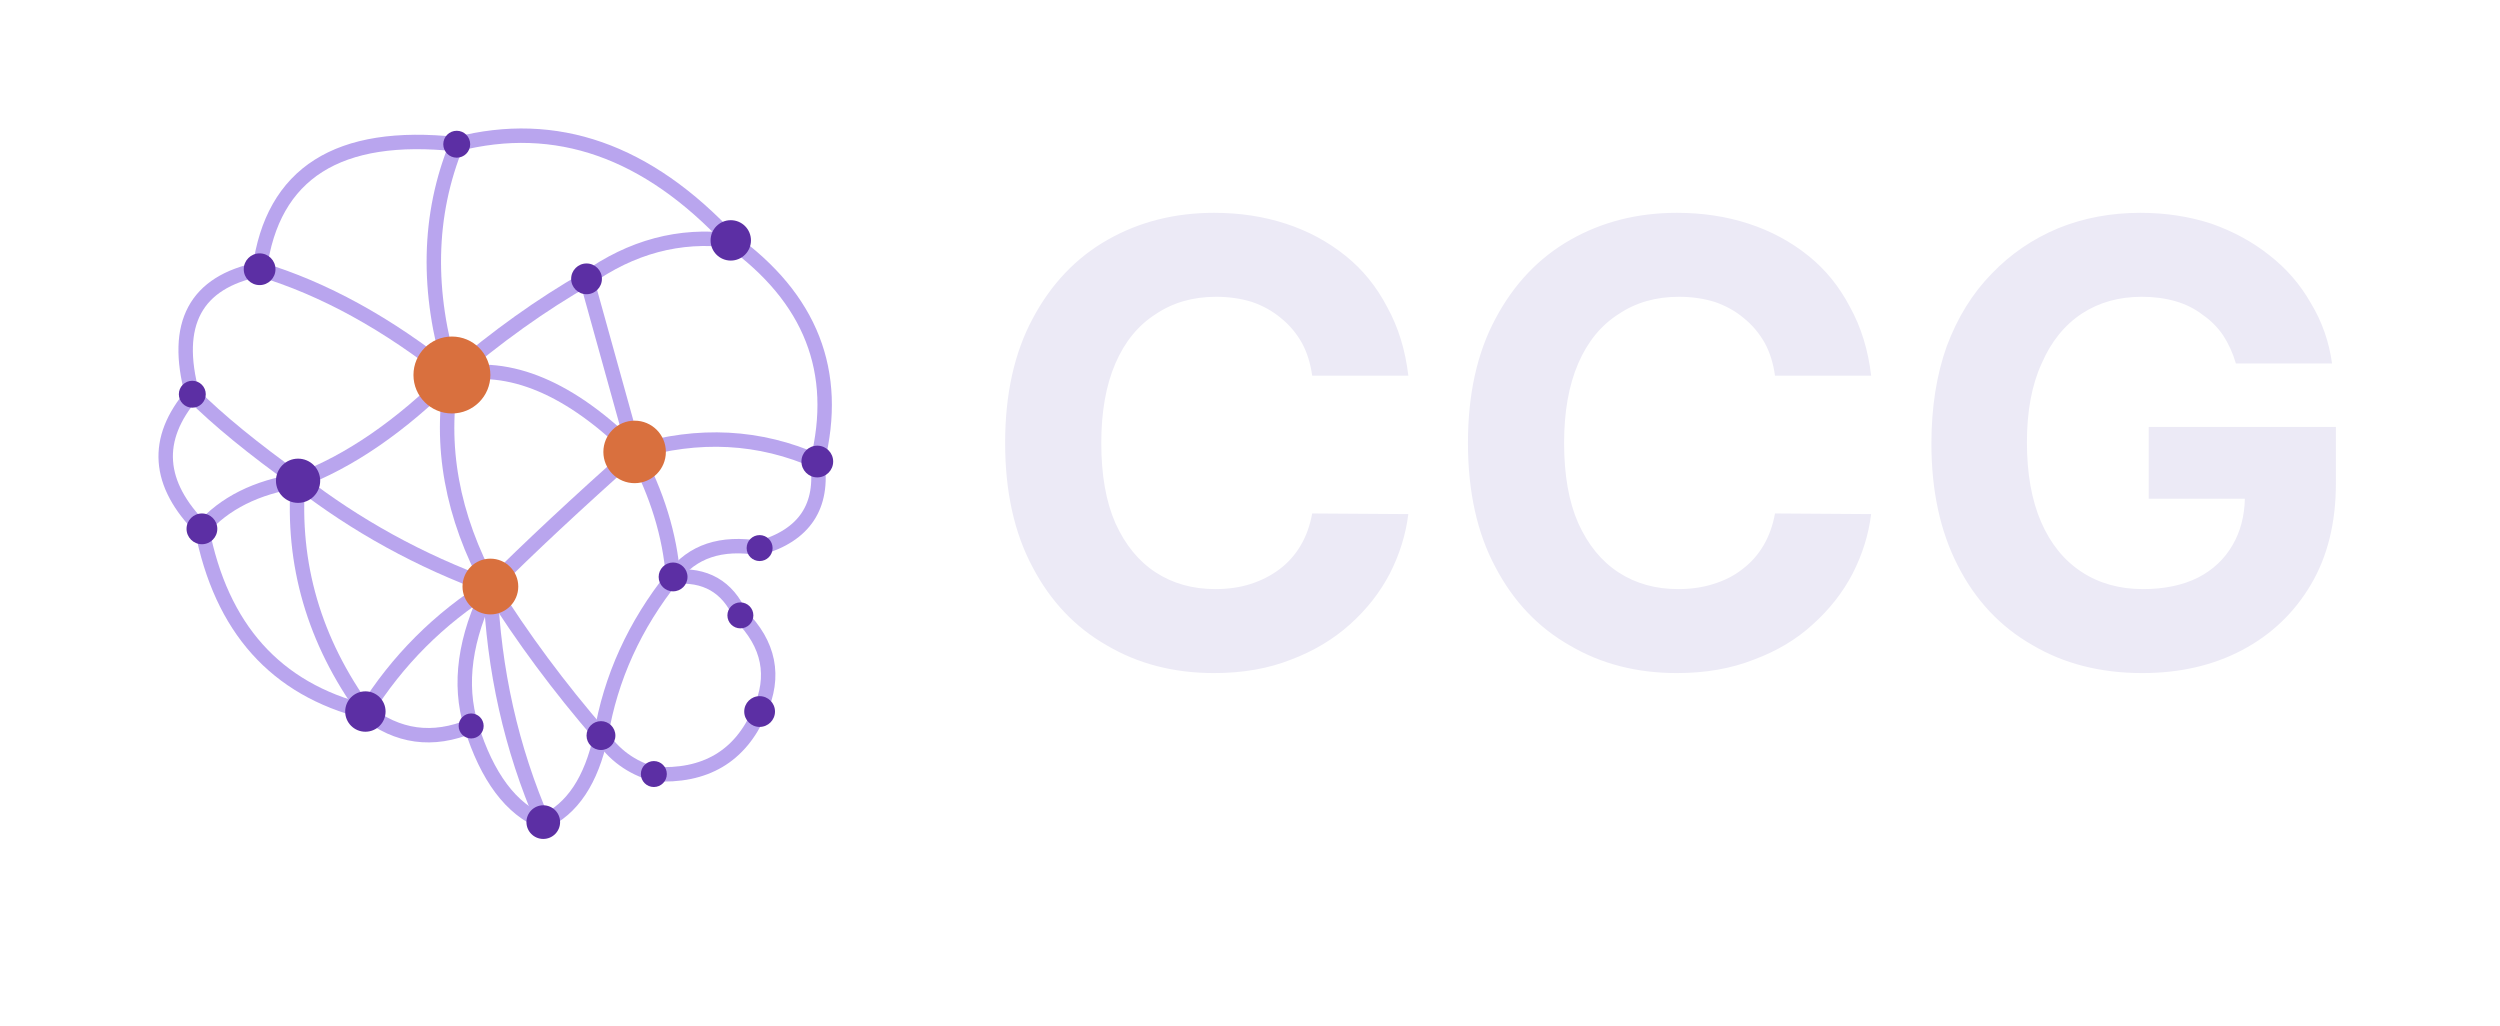
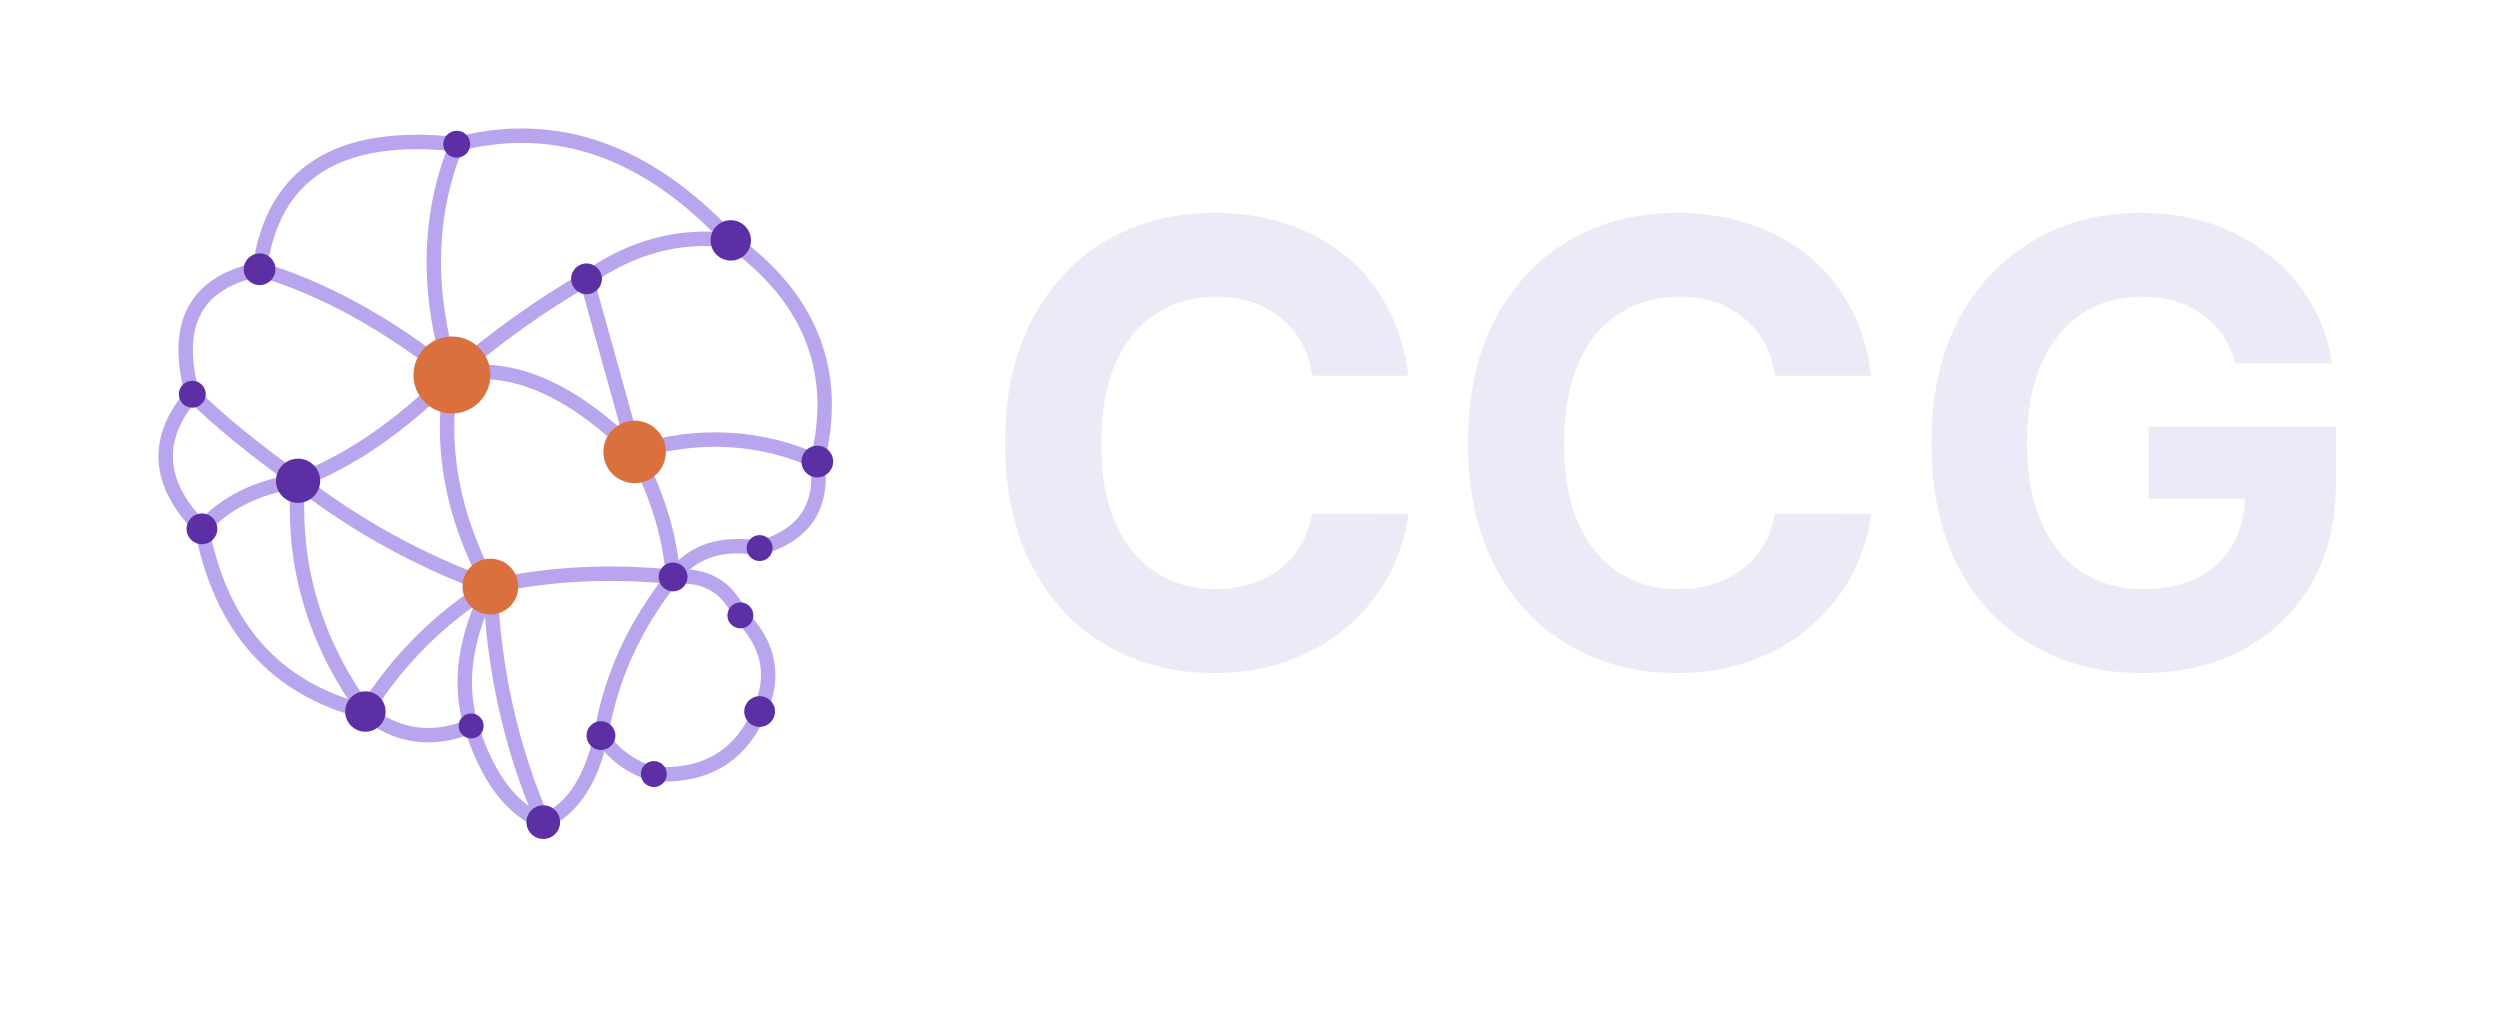
<svg xmlns="http://www.w3.org/2000/svg" viewBox="0 0 390 160">
  <g transform="translate(0,6) scale(0.75)">
    <g stroke="#a78eea" stroke-width="3" fill="none" opacity="0.8" stroke-linecap="round">
      <path d="M95,22 Q126,14 152,42" />
      <path d="M152,42 Q177,60 170,88" />
      <path d="M170,88 Q172,102 158,106" />
      <path d="M158,106 Q146,104 140,112" />
      <path d="M140,112 Q150,111 154,120" />
      <path d="M154,120 Q163,129 158,140" />
      <path d="M158,140 Q152,154 136,153" />
      <path d="M136,153 Q129,151 125,145" />
      <path d="M125,145 Q122,159 113,163" />
      <path d="M113,163 Q103,159 98,143" />
      <path d="M98,143 Q86,148 76,140" />
      <path d="M76,140 Q48,133 42,102" />
      <path d="M42,102 Q28,88 40,74" />
      <path d="M40,74 Q34,52 54,48" />
      <path d="M54,48 Q58,18 95,22" />
      <path d="M140,112 Q128,127 125,145" />
      <path d="M94,70 Q86,44 95,22" />
      <path d="M94,70 Q74,54 54,48" />
      <path d="M94,70 Q78,86 62,92" />
      <path d="M94,70 Q112,66 132,86" />
      <path d="M94,70 Q90,92 102,114" />
      <path d="M94,70 Q108,58 122,50" />
      <path d="M122,50 Q127,68 132,86" />
      <path d="M122,50 Q136,40 152,42" />
      <path d="M132,86 Q152,80 170,88" />
      <path d="M132,86 Q139,99 140,112" />
-       <path d="M132,86 Q114,102 102,114" />
-       <path d="M102,114 Q112,130 125,145" />
+       <path d="M102,114 Q120,110 140,112" />
      <path d="M102,114 Q103,140 113,163" />
      <path d="M102,114 Q94,130 98,143" />
      <path d="M102,114 Q86,124 76,140" />
      <path d="M102,114 Q80,106 62,92" />
      <path d="M62,92 Q60,118 76,140" />
      <path d="M62,92 Q49,94 42,102" />
      <path d="M62,92 Q48,82 40,74" />
    </g>
    <g fill="#5c2fa4">
      <circle cx="95" cy="22" r="2.8" />
      <circle cx="152" cy="42" r="4.2" />
      <circle cx="170" cy="88" r="3.3" />
      <circle cx="158" cy="106" r="2.7" />
      <circle cx="140" cy="112" r="3.0" />
      <circle cx="154" cy="120" r="2.7" />
      <circle cx="158" cy="140" r="3.2" />
      <circle cx="136" cy="153" r="2.7" />
      <circle cx="125" cy="145" r="3.0" />
      <circle cx="113" cy="163" r="3.5" />
      <circle cx="98" cy="143" r="2.6" />
      <circle cx="76" cy="140" r="4.2" />
      <circle cx="42" cy="102" r="3.2" />
      <circle cx="40" cy="74" r="2.8" />
      <circle cx="54" cy="48" r="3.3" />
      <circle cx="62" cy="92" r="4.6" />
      <circle cx="122" cy="50" r="3.2" />
    </g>
    <g fill="#d9703e">
      <circle cx="94" cy="70" r="8" />
      <circle cx="132" cy="86" r="6.5" />
      <circle cx="102" cy="114" r="5.8" />
    </g>
  </g>
  <g transform="translate(152,104)" fill="#eceaf6">
    <path d="M67.7-45.4L67.7-45.4L52.7-45.4Q52.3-48.3 51.1-50.5Q49.8-52.8 47.8-54.4Q45.9-56.0 43.3-56.9Q40.7-57.7 37.7-57.7L37.7-57.7Q32.3-57.7 28.3-55.0Q24.2-52.4 22.0-47.3Q19.8-42.2 19.8-34.9L19.8-34.9Q19.8-27.4 22.0-22.4Q24.3-17.3 28.3-14.7Q32.3-12.1 37.6-12.1L37.6-12.1Q40.6-12.1 43.1-12.9Q45.6-13.7 47.6-15.2Q49.6-16.7 50.9-18.9Q52.2-21.1 52.7-23.9L52.7-23.9L67.7-23.8Q67.1-19.0 64.8-14.5Q62.5-10.1 58.6-6.6Q54.7-3.1 49.4-1.1Q44.1 1.0 37.4 1.0L37.4 1.0Q28.0 1.0 20.7-3.3Q13.3-7.5 9.1-15.5Q4.8-23.5 4.8-34.9L4.8-34.9Q4.8-46.3 9.1-54.3Q13.4-62.4 20.8-66.6Q28.2-70.8 37.4-70.8L37.4-70.8Q43.4-70.8 48.6-69.1Q53.8-67.4 57.9-64.1Q61.9-60.9 64.4-56.1Q67.0-51.4 67.7-45.4ZM139.9-45.4L139.9-45.4L124.9-45.4Q124.5-48.3 123.3-50.5Q122.0-52.8 120.0-54.4Q118.1-56.0 115.5-56.9Q112.9-57.7 109.9-57.7L109.9-57.7Q104.5-57.7 100.5-55.0Q96.4-52.4 94.2-47.3Q92.0-42.2 92.0-34.9L92.0-34.9Q92.0-27.4 94.2-22.4Q96.5-17.3 100.5-14.7Q104.5-12.1 109.8-12.1L109.8-12.1Q112.8-12.1 115.3-12.9Q117.9-13.7 119.8-15.2Q121.8-16.7 123.1-18.9Q124.4-21.1 124.9-23.9L124.9-23.9L139.9-23.8Q139.3-19.0 137.0-14.5Q134.7-10.1 130.8-6.6Q127.0-3.1 121.6-1.1Q116.3 1.0 109.6 1.0L109.6 1.0Q100.2 1.0 92.9-3.3Q85.5-7.5 81.3-15.5Q77.0-23.5 77.0-34.9L77.0-34.9Q77.0-46.3 81.3-54.3Q85.6-62.4 93-66.6Q100.4-70.8 109.6-70.8L109.6-70.8Q115.6-70.8 120.8-69.1Q126.0-67.4 130.1-64.1Q134.1-60.9 136.6-56.1Q139.2-51.4 139.9-45.4ZM211.8-47.3L196.8-47.3Q196.1-49.7 194.8-51.7Q193.5-53.6 191.6-54.9Q189.8-56.3 187.4-57.0Q185.0-57.7 182.1-57.7L182.1-57.7Q176.8-57.7 172.8-55.1Q168.7-52.4 166.5-47.3Q164.2-42.3 164.2-35.0Q164.2-27.7 166.4-22.6Q168.6-17.5 172.7-14.8Q176.8-12.1 182.3-12.1L182.3-12.1Q187.3-12.1 190.9-13.9Q194.4-15.7 196.3-19.0L196.3-19.0Q198.1-22.1 198.2-26.2L198.2-26.2L183.2-26.2L183.2-37.4L212.4-37.4L212.4-28.6Q212.4-19.4 208.5-12.8Q204.6-6.2 197.8-2.6Q191.0 1.0 182.2 1.0L182.2 1.0Q172.4 1.0 165.0-3.4Q157.5-7.7 153.4-15.8Q149.3-23.8 149.3-34.8L149.3-34.8Q149.3-43.3 151.7-50.0Q154.2-56.7 158.7-61.3Q163.1-65.9 169.1-68.4Q175.0-70.8 181.9-70.8L181.9-70.8Q187.8-70.8 193.0-69.1Q198.1-67.3 202.0-64.2Q206.0-61.1 208.5-56.7Q211.1-52.4 211.8-47.3L211.8-47.3Z" />
  </g>
</svg>
